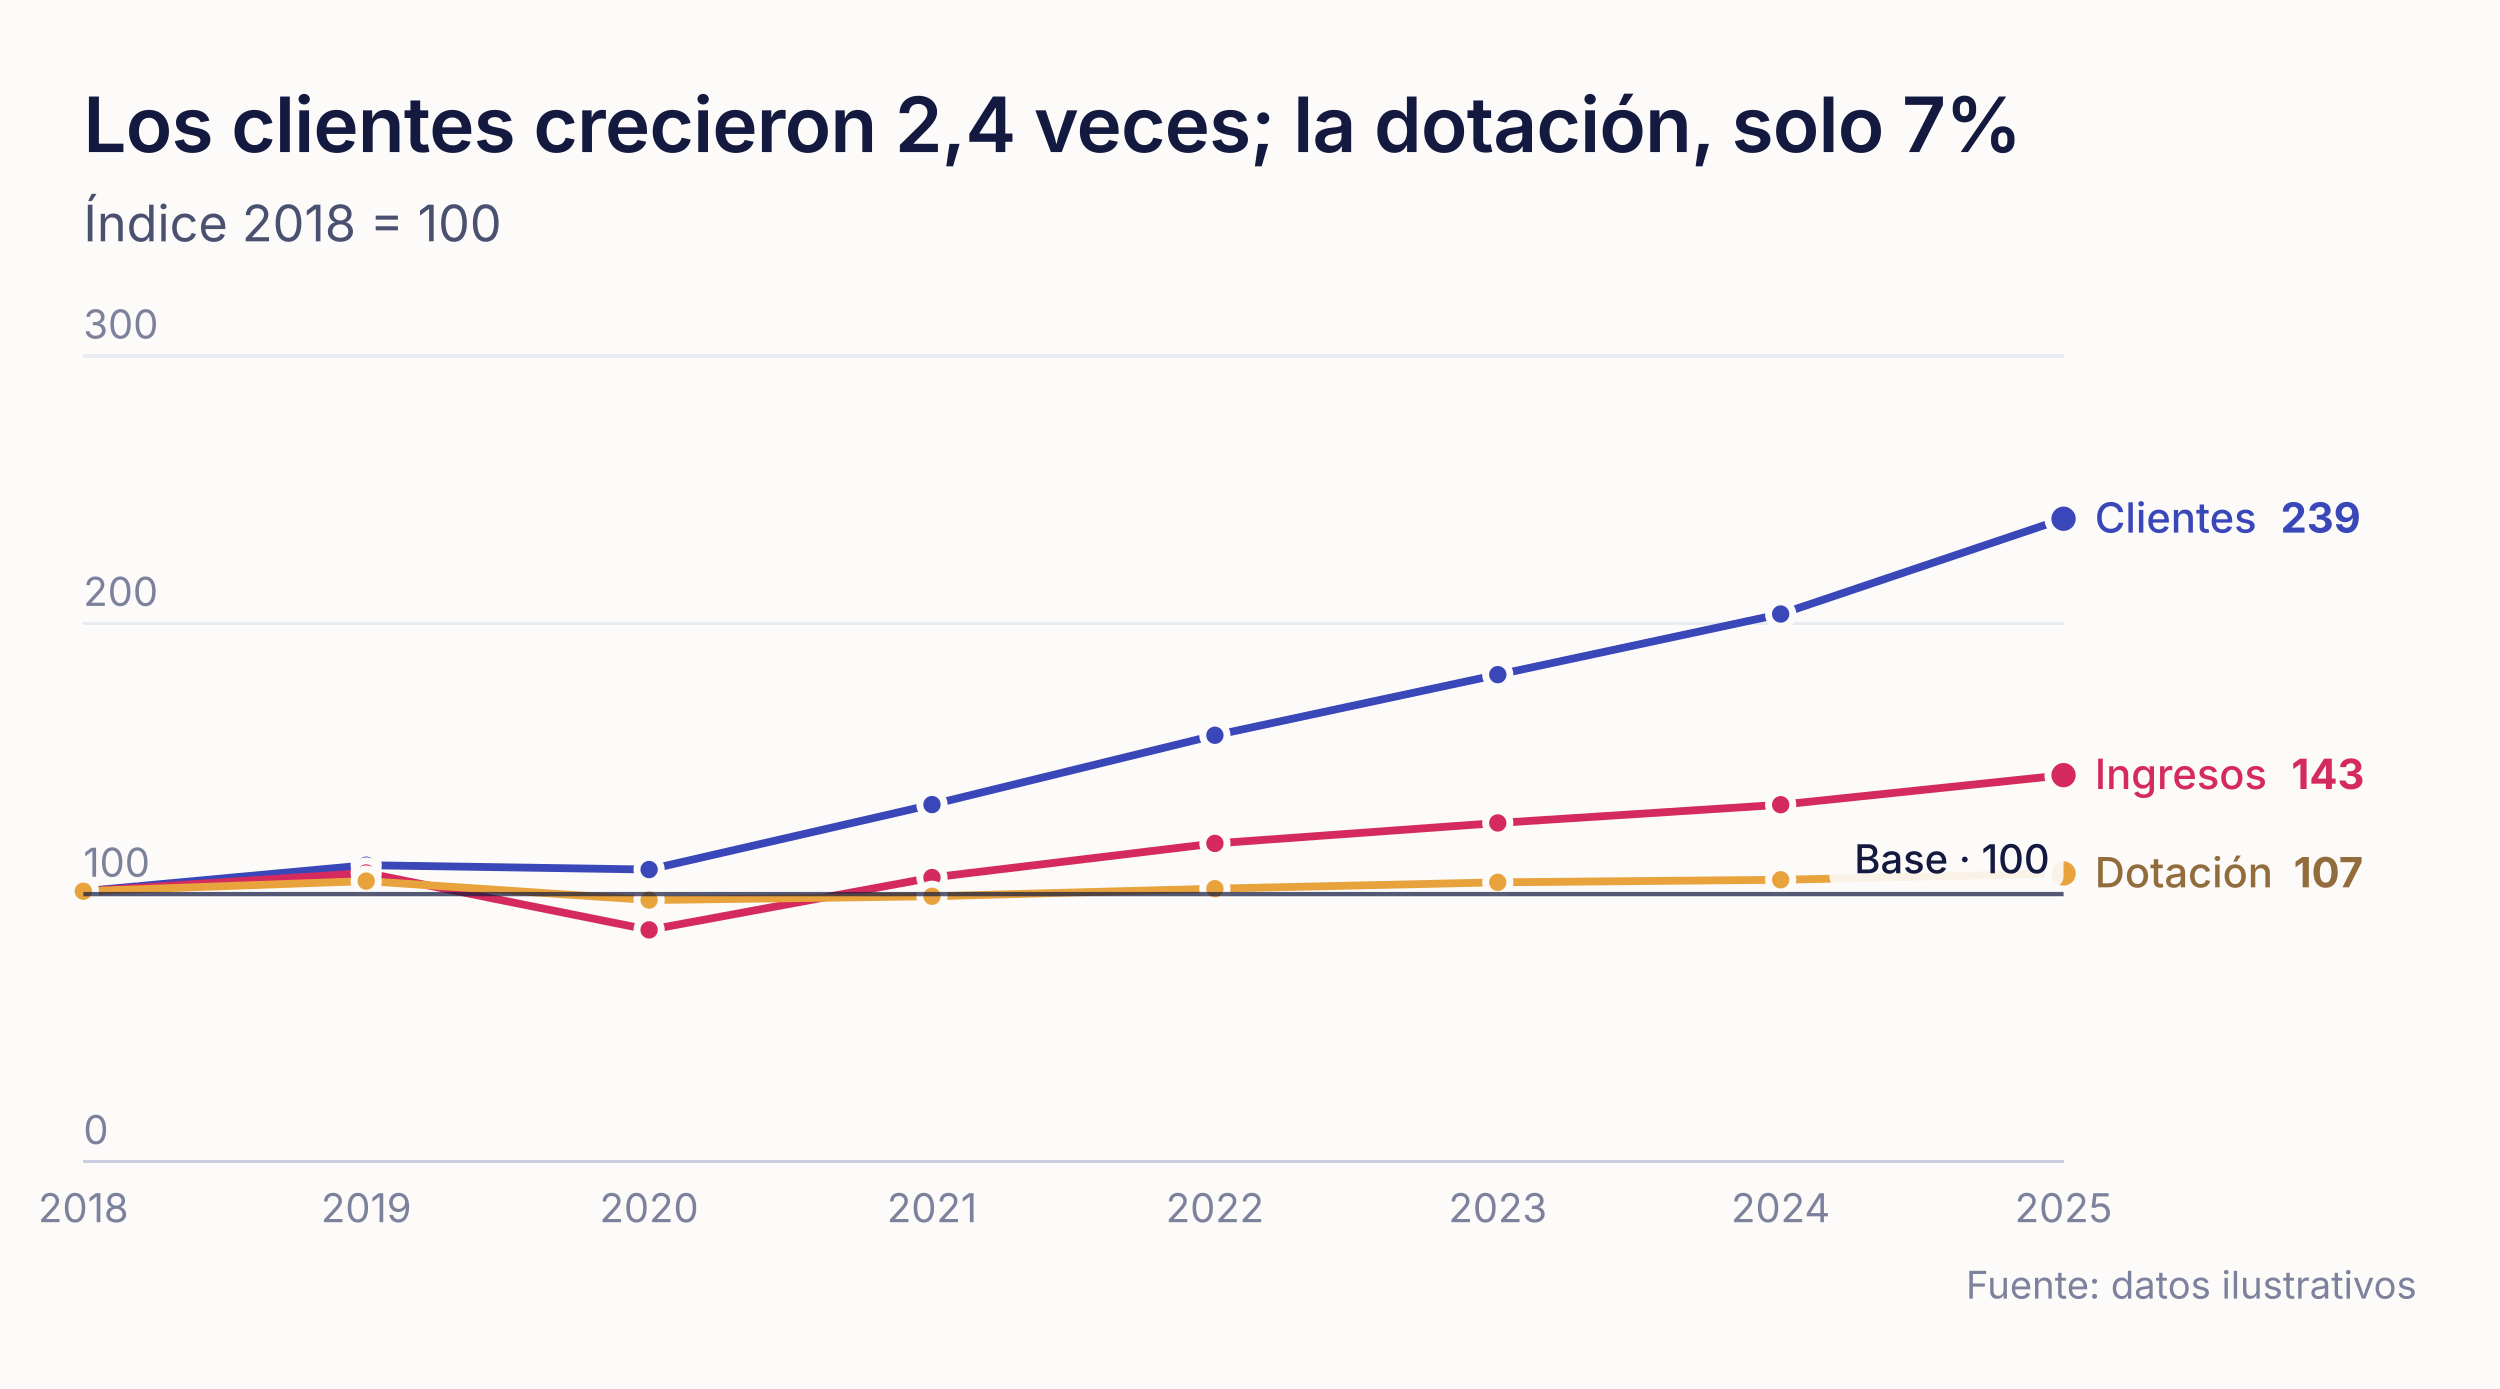
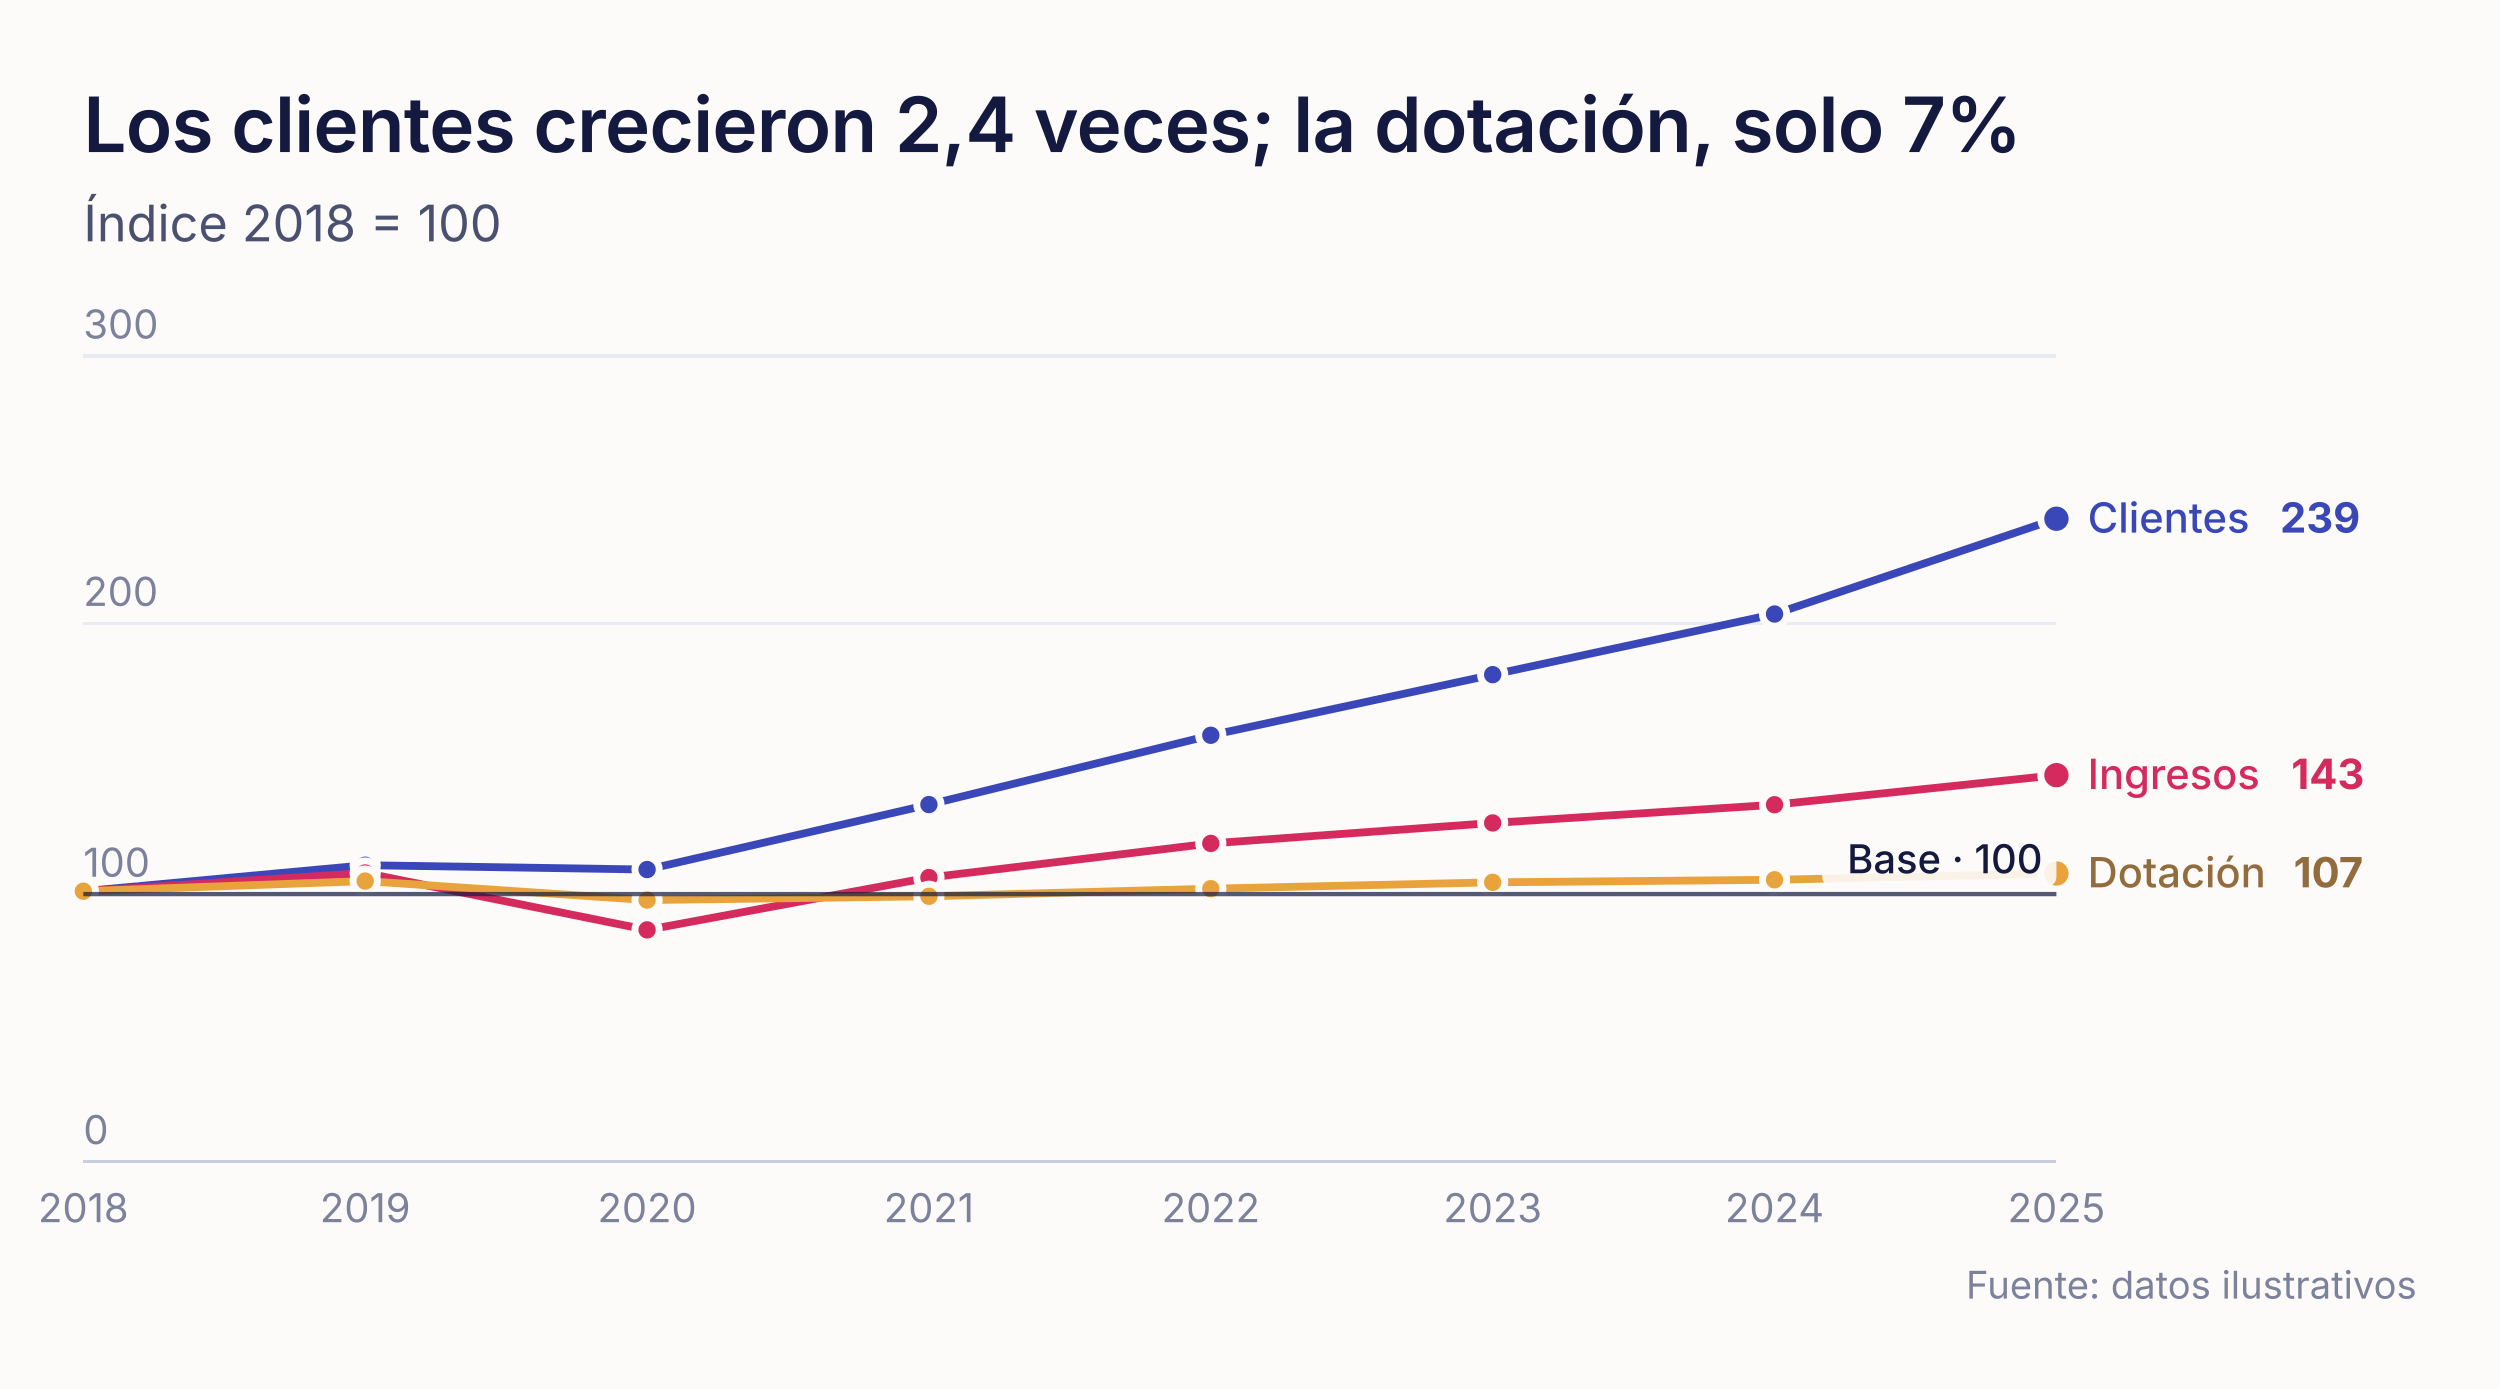
<svg xmlns="http://www.w3.org/2000/svg" viewBox="0 0 720 400" width="720" height="400" role="img" aria-labelledby="patyp5qw-t patyp5qw-d" font-family="'Mozilla Text', 'Inter', system-ui, -apple-system, 'Segoe UI', Roboto, sans-serif" class="pa-chart" data-pa-type="line" data-pa-mode="light" style="max-width:100%;height:auto;font-variant-numeric:lining-nums">
  <style>.pa-m{transition:opacity .15s ease}.pa-focus .pa-m{opacity:.28}.pa-focus .pa-m.pa-on{opacity:1}</style>
  <rect width="720" height="400" fill="#FCFBF9" />
  <g class="pa-header">
    <text x="24" y="43.8" fill="#141A3F" font-size="22" font-weight="600" letter-spacing="-0.01em">Los clientes crecieron 2,4 veces; la dotación, solo 7%</text>
    <text x="24" y="69.5" fill="#4A5070" font-size="14.5">Índice 2018 = 100</text>
  </g>
  <g class="pa-body">
    <g class="pa-grid">
-       <line x1="24" x2="594.3" y1="334.5" y2="334.5" stroke="#C9CDE0" stroke-width="1" shape-rendering="crispEdges" />
-       <line x1="24" x2="594.3" y1="257.5" y2="257.5" stroke="#E9EBF3" stroke-width="1" shape-rendering="crispEdges" />
-       <line x1="24" x2="594.3" y1="179.5" y2="179.5" stroke="#E9EBF3" stroke-width="1" shape-rendering="crispEdges" />
-       <line x1="24" x2="594.3" y1="102.5" y2="102.5" stroke="#E9EBF3" stroke-width="1" shape-rendering="crispEdges" />
+       <line x1="24" x2="592.25" y1="334.5" y2="334.5" stroke="#C9CDE0" stroke-width="1" shape-rendering="crispEdges" />
+       <line x1="24" x2="592.25" y1="257.5" y2="257.5" stroke="#E9EBF3" stroke-width="1" shape-rendering="crispEdges" />
+       <line x1="24" x2="592.25" y1="179.5" y2="179.5" stroke="#E9EBF3" stroke-width="1" shape-rendering="crispEdges" />
+       <line x1="24" x2="592.25" y1="102.5" y2="102.5" stroke="#E9EBF3" stroke-width="1" shape-rendering="crispEdges" />
    </g>
    <g>
      <text x="24" y="352" fill="#7C819C" font-size="11.5" text-anchor="middle">2018</text>
-       <text x="105.47" y="352" fill="#7C819C" font-size="11.5" text-anchor="middle">2019</text>
-       <text x="186.94" y="352" fill="#7C819C" font-size="11.5" text-anchor="middle">2020</text>
-       <text x="268.41" y="352" fill="#7C819C" font-size="11.5" text-anchor="middle">2021</text>
-       <text x="349.89" y="352" fill="#7C819C" font-size="11.5" text-anchor="middle">2022</text>
-       <text x="431.36" y="352" fill="#7C819C" font-size="11.5" text-anchor="middle">2023</text>
-       <text x="512.83" y="352" fill="#7C819C" font-size="11.5" text-anchor="middle">2024</text>
-       <text x="594.3" y="352" fill="#7C819C" font-size="11.5" text-anchor="middle">2025</text>
+       <text x="105.18" y="352" fill="#7C819C" font-size="11.5" text-anchor="middle">2019</text>
+       <text x="186.36" y="352" fill="#7C819C" font-size="11.5" text-anchor="middle">2020</text>
+       <text x="267.53" y="352" fill="#7C819C" font-size="11.5" text-anchor="middle">2021</text>
+       <text x="348.71" y="352" fill="#7C819C" font-size="11.5" text-anchor="middle">2022</text>
+       <text x="429.89" y="352" fill="#7C819C" font-size="11.5" text-anchor="middle">2023</text>
+       <text x="511.07" y="352" fill="#7C819C" font-size="11.5" text-anchor="middle">2024</text>
+       <text x="592.25" y="352" fill="#7C819C" font-size="11.5" text-anchor="middle">2025</text>
    </g>
    <g class="pa-m" data-series="Clientes">
-       <path d="M24.00,256.67L105.47,249.18L186.94,250.43L268.41,231.72L349.89,211.76L431.36,194.30L512.83,176.84L594.30,149.40" fill="none" stroke="#3A47B8" stroke-width="2.25" stroke-linejoin="round" stroke-linecap="round" />
+       <path d="M24.00,256.67L105.18,249.18L186.36,250.43L267.53,231.72L348.71,211.76L429.89,194.30L511.07,176.84L592.25,149.40" fill="none" stroke="#3A47B8" stroke-width="2.25" stroke-linejoin="round" stroke-linecap="round" />
      <circle cx="24" cy="256.67" r="3.5" fill="#3A47B8" stroke="#FCFBF9" stroke-width="2" />
-       <circle cx="105.47" cy="249.18" r="3.5" fill="#3A47B8" stroke="#FCFBF9" stroke-width="2" />
-       <circle cx="186.94" cy="250.43" r="3.5" fill="#3A47B8" stroke="#FCFBF9" stroke-width="2" />
-       <circle cx="268.41" cy="231.72" r="3.5" fill="#3A47B8" stroke="#FCFBF9" stroke-width="2" />
-       <circle cx="349.89" cy="211.76" r="3.5" fill="#3A47B8" stroke="#FCFBF9" stroke-width="2" />
-       <circle cx="431.36" cy="194.3" r="3.5" fill="#3A47B8" stroke="#FCFBF9" stroke-width="2" />
-       <circle cx="512.83" cy="176.84" r="3.5" fill="#3A47B8" stroke="#FCFBF9" stroke-width="2" />
-       <circle cx="594.3" cy="149.4" r="3.5" fill="#3A47B8" stroke="#FCFBF9" stroke-width="2" />
-       <circle cx="594.3" cy="149.4" r="4.5" fill="#3A47B8" stroke="#FCFBF9" stroke-width="2" />
+       <circle cx="105.18" cy="249.18" r="3.5" fill="#3A47B8" stroke="#FCFBF9" stroke-width="2" />
+       <circle cx="186.36" cy="250.43" r="3.5" fill="#3A47B8" stroke="#FCFBF9" stroke-width="2" />
+       <circle cx="267.53" cy="231.72" r="3.5" fill="#3A47B8" stroke="#FCFBF9" stroke-width="2" />
+       <circle cx="348.71" cy="211.76" r="3.5" fill="#3A47B8" stroke="#FCFBF9" stroke-width="2" />
+       <circle cx="429.89" cy="194.3" r="3.5" fill="#3A47B8" stroke="#FCFBF9" stroke-width="2" />
+       <circle cx="511.07" cy="176.84" r="3.5" fill="#3A47B8" stroke="#FCFBF9" stroke-width="2" />
+       <circle cx="592.25" cy="149.4" r="3.5" fill="#3A47B8" stroke="#FCFBF9" stroke-width="2" />
+       <circle cx="592.25" cy="149.4" r="4.5" fill="#3A47B8" stroke="#FCFBF9" stroke-width="2" />
    </g>
    <g class="pa-m" data-series="Ingresos">
-       <path d="M24.00,256.67L105.47,251.42L186.94,267.81L268.41,252.73L349.89,242.90L431.36,237.01L512.83,231.76L594.30,223.24" fill="none" stroke="#D42A5E" stroke-width="2.25" stroke-linejoin="round" stroke-linecap="round" />
+       <path d="M24.00,256.67L105.18,251.42L186.36,267.81L267.53,252.73L348.71,242.90L429.89,237.01L511.07,231.76L592.25,223.24" fill="none" stroke="#D42A5E" stroke-width="2.25" stroke-linejoin="round" stroke-linecap="round" />
      <circle cx="24" cy="256.67" r="3.5" fill="#D42A5E" stroke="#FCFBF9" stroke-width="2" />
-       <circle cx="105.47" cy="251.42" r="3.5" fill="#D42A5E" stroke="#FCFBF9" stroke-width="2" />
-       <circle cx="186.94" cy="267.81" r="3.5" fill="#D42A5E" stroke="#FCFBF9" stroke-width="2" />
-       <circle cx="268.41" cy="252.73" r="3.5" fill="#D42A5E" stroke="#FCFBF9" stroke-width="2" />
-       <circle cx="349.89" cy="242.9" r="3.5" fill="#D42A5E" stroke="#FCFBF9" stroke-width="2" />
-       <circle cx="431.36" cy="237.01" r="3.5" fill="#D42A5E" stroke="#FCFBF9" stroke-width="2" />
-       <circle cx="512.83" cy="231.76" r="3.5" fill="#D42A5E" stroke="#FCFBF9" stroke-width="2" />
-       <circle cx="594.3" cy="223.24" r="3.5" fill="#D42A5E" stroke="#FCFBF9" stroke-width="2" />
-       <circle cx="594.3" cy="223.24" r="4.5" fill="#D42A5E" stroke="#FCFBF9" stroke-width="2" />
+       <circle cx="105.18" cy="251.42" r="3.5" fill="#D42A5E" stroke="#FCFBF9" stroke-width="2" />
+       <circle cx="186.36" cy="267.81" r="3.5" fill="#D42A5E" stroke="#FCFBF9" stroke-width="2" />
+       <circle cx="267.53" cy="252.73" r="3.5" fill="#D42A5E" stroke="#FCFBF9" stroke-width="2" />
+       <circle cx="348.71" cy="242.9" r="3.5" fill="#D42A5E" stroke="#FCFBF9" stroke-width="2" />
+       <circle cx="429.89" cy="237.01" r="3.5" fill="#D42A5E" stroke="#FCFBF9" stroke-width="2" />
+       <circle cx="511.07" cy="231.76" r="3.5" fill="#D42A5E" stroke="#FCFBF9" stroke-width="2" />
+       <circle cx="592.25" cy="223.24" r="3.5" fill="#D42A5E" stroke="#FCFBF9" stroke-width="2" />
+       <circle cx="592.25" cy="223.24" r="4.5" fill="#D42A5E" stroke="#FCFBF9" stroke-width="2" />
    </g>
    <g class="pa-m" data-series="Dotación">
-       <path d="M24.00,256.67L105.47,253.75L186.94,259.22L268.41,258.13L349.89,255.94L431.36,254.11L512.83,253.38L594.30,251.56" fill="none" stroke="#E8A33D" stroke-width="2.25" stroke-linejoin="round" stroke-linecap="round" />
+       <path d="M24.00,256.67L105.18,253.75L186.36,259.22L267.53,258.13L348.71,255.94L429.89,254.11L511.07,253.38L592.25,251.56" fill="none" stroke="#E8A33D" stroke-width="2.25" stroke-linejoin="round" stroke-linecap="round" />
      <circle cx="24" cy="256.67" r="3.5" fill="#E8A33D" stroke="#FCFBF9" stroke-width="2" />
-       <circle cx="105.47" cy="253.75" r="3.5" fill="#E8A33D" stroke="#FCFBF9" stroke-width="2" />
-       <circle cx="186.94" cy="259.22" r="3.5" fill="#E8A33D" stroke="#FCFBF9" stroke-width="2" />
-       <circle cx="268.41" cy="258.13" r="3.5" fill="#E8A33D" stroke="#FCFBF9" stroke-width="2" />
-       <circle cx="349.89" cy="255.94" r="3.5" fill="#E8A33D" stroke="#FCFBF9" stroke-width="2" />
-       <circle cx="431.36" cy="254.11" r="3.5" fill="#E8A33D" stroke="#FCFBF9" stroke-width="2" />
-       <circle cx="512.83" cy="253.38" r="3.5" fill="#E8A33D" stroke="#FCFBF9" stroke-width="2" />
-       <circle cx="594.3" cy="251.56" r="3.5" fill="#E8A33D" stroke="#FCFBF9" stroke-width="2" />
-       <circle cx="594.3" cy="251.56" r="4.5" fill="#E8A33D" stroke="#FCFBF9" stroke-width="2" />
+       <circle cx="105.18" cy="253.75" r="3.5" fill="#E8A33D" stroke="#FCFBF9" stroke-width="2" />
+       <circle cx="186.36" cy="259.22" r="3.5" fill="#E8A33D" stroke="#FCFBF9" stroke-width="2" />
+       <circle cx="267.53" cy="258.13" r="3.5" fill="#E8A33D" stroke="#FCFBF9" stroke-width="2" />
+       <circle cx="348.71" cy="255.94" r="3.5" fill="#E8A33D" stroke="#FCFBF9" stroke-width="2" />
+       <circle cx="429.89" cy="254.11" r="3.5" fill="#E8A33D" stroke="#FCFBF9" stroke-width="2" />
+       <circle cx="511.07" cy="253.38" r="3.5" fill="#E8A33D" stroke="#FCFBF9" stroke-width="2" />
+       <circle cx="592.25" cy="251.56" r="3.5" fill="#E8A33D" stroke="#FCFBF9" stroke-width="2" />
+       <circle cx="592.25" cy="251.56" r="4.5" fill="#E8A33D" stroke="#FCFBF9" stroke-width="2" />
    </g>
    <g class="pa-refs">
-       <line x1="24" x2="594.3" y1="257.5" y2="257.5" stroke="#141A3F" stroke-width="1.25" opacity="0.7" />
-       <rect x="526.85" y="240.5" width="67.45" height="15" rx="3" fill="#FCFBF9" opacity="0.9" />
-       <text x="590.3" y="251.5" fill="#141A3F" font-size="11.5" font-weight="500" text-anchor="end">Base · 100</text>
+       <line x1="24" x2="592.25" y1="257.5" y2="257.5" stroke="#141A3F" stroke-width="1.25" opacity="0.7" />
+       <rect x="524.8" y="240.5" width="67.45" height="15" rx="3" fill="#FCFBF9" opacity="0.9" />
+       <text x="588.25" y="251.5" fill="#141A3F" font-size="11.5" font-weight="500" text-anchor="end">Base · 100</text>
    </g>
    <g class="pa-axis pa-axis-y">
      <text x="24" y="329.5" fill="#7C819C" font-size="11.5" stroke="#FCFBF9" stroke-width="3" paint-order="stroke" stroke-linejoin="round">0</text>
      <text x="24" y="252.5" fill="#7C819C" font-size="11.5" stroke="#FCFBF9" stroke-width="3" paint-order="stroke" stroke-linejoin="round">100</text>
      <text x="24" y="174.5" fill="#7C819C" font-size="11.5" stroke="#FCFBF9" stroke-width="3" paint-order="stroke" stroke-linejoin="round">200</text>
      <text x="24" y="97.5" fill="#7C819C" font-size="11.5" stroke="#FCFBF9" stroke-width="3" paint-order="stroke" stroke-linejoin="round">300</text>
    </g>
    <g class="pa-endlabel">
-       <text x="603.3" y="153.4" fill="#3A47B8" font-size="12" font-weight="500">Clientes</text>
-       <text x="656.8" y="153.4" fill="#3A47B8" font-size="12" font-weight="700">239</text>
+       <text x="601.25" y="153.4" fill="#3A47B8" font-size="12" font-weight="500">Clientes</text>
+       <text x="656.65" y="153.4" fill="#3A47B8" font-size="12" font-weight="700">239</text>
    </g>
    <g class="pa-endlabel">
-       <text x="603.3" y="227.24" fill="#D42A5E" font-size="12" font-weight="500">Ingresos</text>
-       <text x="659.91" y="227.24" fill="#D42A5E" font-size="12" font-weight="700">143</text>
+       <text x="601.25" y="227.24" fill="#D42A5E" font-size="12" font-weight="500">Ingresos</text>
+       <text x="659.89" y="227.24" fill="#D42A5E" font-size="12" font-weight="700">143</text>
    </g>
    <g class="pa-endlabel">
-       <text x="603.3" y="255.56" fill="#936C3E" font-size="12" font-weight="500">Dotación</text>
+       <text x="601.25" y="255.56" fill="#936C3E" font-size="12" font-weight="500">Dotación</text>
      <text x="660.56" y="255.56" fill="#936C3E" font-size="12" font-weight="700">107</text>
    </g>
-     <rect class="pa-cross" x="20" y="102" width="578.3" height="232" fill="transparent" data-cross="[{&quot;x&quot;:24,&quot;t&quot;:&quot;2018&quot;,&quot;v&quot;:[[&quot;Clientes&quot;,&quot;#3A47B8&quot;,256.7,&quot;100&quot;],[&quot;Ingresos&quot;,&quot;#D42A5E&quot;,256.7,&quot;100&quot;],[&quot;Dotación&quot;,&quot;#E8A33D&quot;,256.7,&quot;100&quot;]]},{&quot;x&quot;:105.5,&quot;t&quot;:&quot;2019&quot;,&quot;v&quot;:[[&quot;Clientes&quot;,&quot;#3A47B8&quot;,249.2,&quot;110&quot;],[&quot;Ingresos&quot;,&quot;#D42A5E&quot;,251.4,&quot;107&quot;],[&quot;Dotación&quot;,&quot;#E8A33D&quot;,253.7,&quot;104&quot;]]},{&quot;x&quot;:186.9,&quot;t&quot;:&quot;2020&quot;,&quot;v&quot;:[[&quot;Clientes&quot;,&quot;#3A47B8&quot;,250.4,&quot;108&quot;],[&quot;Ingresos&quot;,&quot;#D42A5E&quot;,267.8,&quot;86&quot;],[&quot;Dotación&quot;,&quot;#E8A33D&quot;,259.2,&quot;97&quot;]]},{&quot;x&quot;:268.4,&quot;t&quot;:&quot;2021&quot;,&quot;v&quot;:[[&quot;Clientes&quot;,&quot;#3A47B8&quot;,231.7,&quot;132&quot;],[&quot;Ingresos&quot;,&quot;#D42A5E&quot;,252.7,&quot;105&quot;],[&quot;Dotación&quot;,&quot;#E8A33D&quot;,258.1,&quot;98&quot;]]},{&quot;x&quot;:349.9,&quot;t&quot;:&quot;2022&quot;,&quot;v&quot;:[[&quot;Clientes&quot;,&quot;#3A47B8&quot;,211.8,&quot;158&quot;],[&quot;Ingresos&quot;,&quot;#D42A5E&quot;,242.9,&quot;118&quot;],[&quot;Dotación&quot;,&quot;#E8A33D&quot;,255.9,&quot;101&quot;]]},{&quot;x&quot;:431.4,&quot;t&quot;:&quot;2023&quot;,&quot;v&quot;:[[&quot;Clientes&quot;,&quot;#3A47B8&quot;,194.3,&quot;181&quot;],[&quot;Ingresos&quot;,&quot;#D42A5E&quot;,237,&quot;125&quot;],[&quot;Dotación&quot;,&quot;#E8A33D&quot;,254.1,&quot;103&quot;]]},{&quot;x&quot;:512.8,&quot;t&quot;:&quot;2024&quot;,&quot;v&quot;:[[&quot;Clientes&quot;,&quot;#3A47B8&quot;,176.8,&quot;203&quot;],[&quot;Ingresos&quot;,&quot;#D42A5E&quot;,231.8,&quot;132&quot;],[&quot;Dotación&quot;,&quot;#E8A33D&quot;,253.4,&quot;104&quot;]]},{&quot;x&quot;:594.3,&quot;t&quot;:&quot;2025&quot;,&quot;v&quot;:[[&quot;Clientes&quot;,&quot;#3A47B8&quot;,149.4,&quot;239&quot;],[&quot;Ingresos&quot;,&quot;#D42A5E&quot;,223.2,&quot;143&quot;],[&quot;Dotación&quot;,&quot;#E8A33D&quot;,251.6,&quot;107&quot;]]}]" data-y0="102" data-y1="334" />
+     <rect class="pa-cross" x="20" y="102" width="576.25" height="232" fill="transparent" data-cross="[{&quot;x&quot;:24,&quot;t&quot;:&quot;2018&quot;,&quot;v&quot;:[[&quot;Clientes&quot;,&quot;#3A47B8&quot;,256.7,&quot;100&quot;],[&quot;Ingresos&quot;,&quot;#D42A5E&quot;,256.7,&quot;100&quot;],[&quot;Dotación&quot;,&quot;#E8A33D&quot;,256.7,&quot;100&quot;]]},{&quot;x&quot;:105.2,&quot;t&quot;:&quot;2019&quot;,&quot;v&quot;:[[&quot;Clientes&quot;,&quot;#3A47B8&quot;,249.2,&quot;110&quot;],[&quot;Ingresos&quot;,&quot;#D42A5E&quot;,251.4,&quot;107&quot;],[&quot;Dotación&quot;,&quot;#E8A33D&quot;,253.7,&quot;104&quot;]]},{&quot;x&quot;:186.4,&quot;t&quot;:&quot;2020&quot;,&quot;v&quot;:[[&quot;Clientes&quot;,&quot;#3A47B8&quot;,250.4,&quot;108&quot;],[&quot;Ingresos&quot;,&quot;#D42A5E&quot;,267.8,&quot;86&quot;],[&quot;Dotación&quot;,&quot;#E8A33D&quot;,259.2,&quot;97&quot;]]},{&quot;x&quot;:267.5,&quot;t&quot;:&quot;2021&quot;,&quot;v&quot;:[[&quot;Clientes&quot;,&quot;#3A47B8&quot;,231.7,&quot;132&quot;],[&quot;Ingresos&quot;,&quot;#D42A5E&quot;,252.7,&quot;105&quot;],[&quot;Dotación&quot;,&quot;#E8A33D&quot;,258.1,&quot;98&quot;]]},{&quot;x&quot;:348.7,&quot;t&quot;:&quot;2022&quot;,&quot;v&quot;:[[&quot;Clientes&quot;,&quot;#3A47B8&quot;,211.8,&quot;158&quot;],[&quot;Ingresos&quot;,&quot;#D42A5E&quot;,242.9,&quot;118&quot;],[&quot;Dotación&quot;,&quot;#E8A33D&quot;,255.9,&quot;101&quot;]]},{&quot;x&quot;:429.9,&quot;t&quot;:&quot;2023&quot;,&quot;v&quot;:[[&quot;Clientes&quot;,&quot;#3A47B8&quot;,194.3,&quot;181&quot;],[&quot;Ingresos&quot;,&quot;#D42A5E&quot;,237,&quot;125&quot;],[&quot;Dotación&quot;,&quot;#E8A33D&quot;,254.1,&quot;103&quot;]]},{&quot;x&quot;:511.1,&quot;t&quot;:&quot;2024&quot;,&quot;v&quot;:[[&quot;Clientes&quot;,&quot;#3A47B8&quot;,176.8,&quot;203&quot;],[&quot;Ingresos&quot;,&quot;#D42A5E&quot;,231.8,&quot;132&quot;],[&quot;Dotación&quot;,&quot;#E8A33D&quot;,253.4,&quot;104&quot;]]},{&quot;x&quot;:592.2,&quot;t&quot;:&quot;2025&quot;,&quot;v&quot;:[[&quot;Clientes&quot;,&quot;#3A47B8&quot;,149.4,&quot;239&quot;],[&quot;Ingresos&quot;,&quot;#D42A5E&quot;,223.2,&quot;143&quot;],[&quot;Dotación&quot;,&quot;#E8A33D&quot;,251.6,&quot;107&quot;]]}]" data-y0="102" data-y1="334" />
  </g>
  <text x="696" y="374" fill="#7C819C" font-size="11" text-anchor="end">Fuente: datos ilustrativos</text>
</svg>
